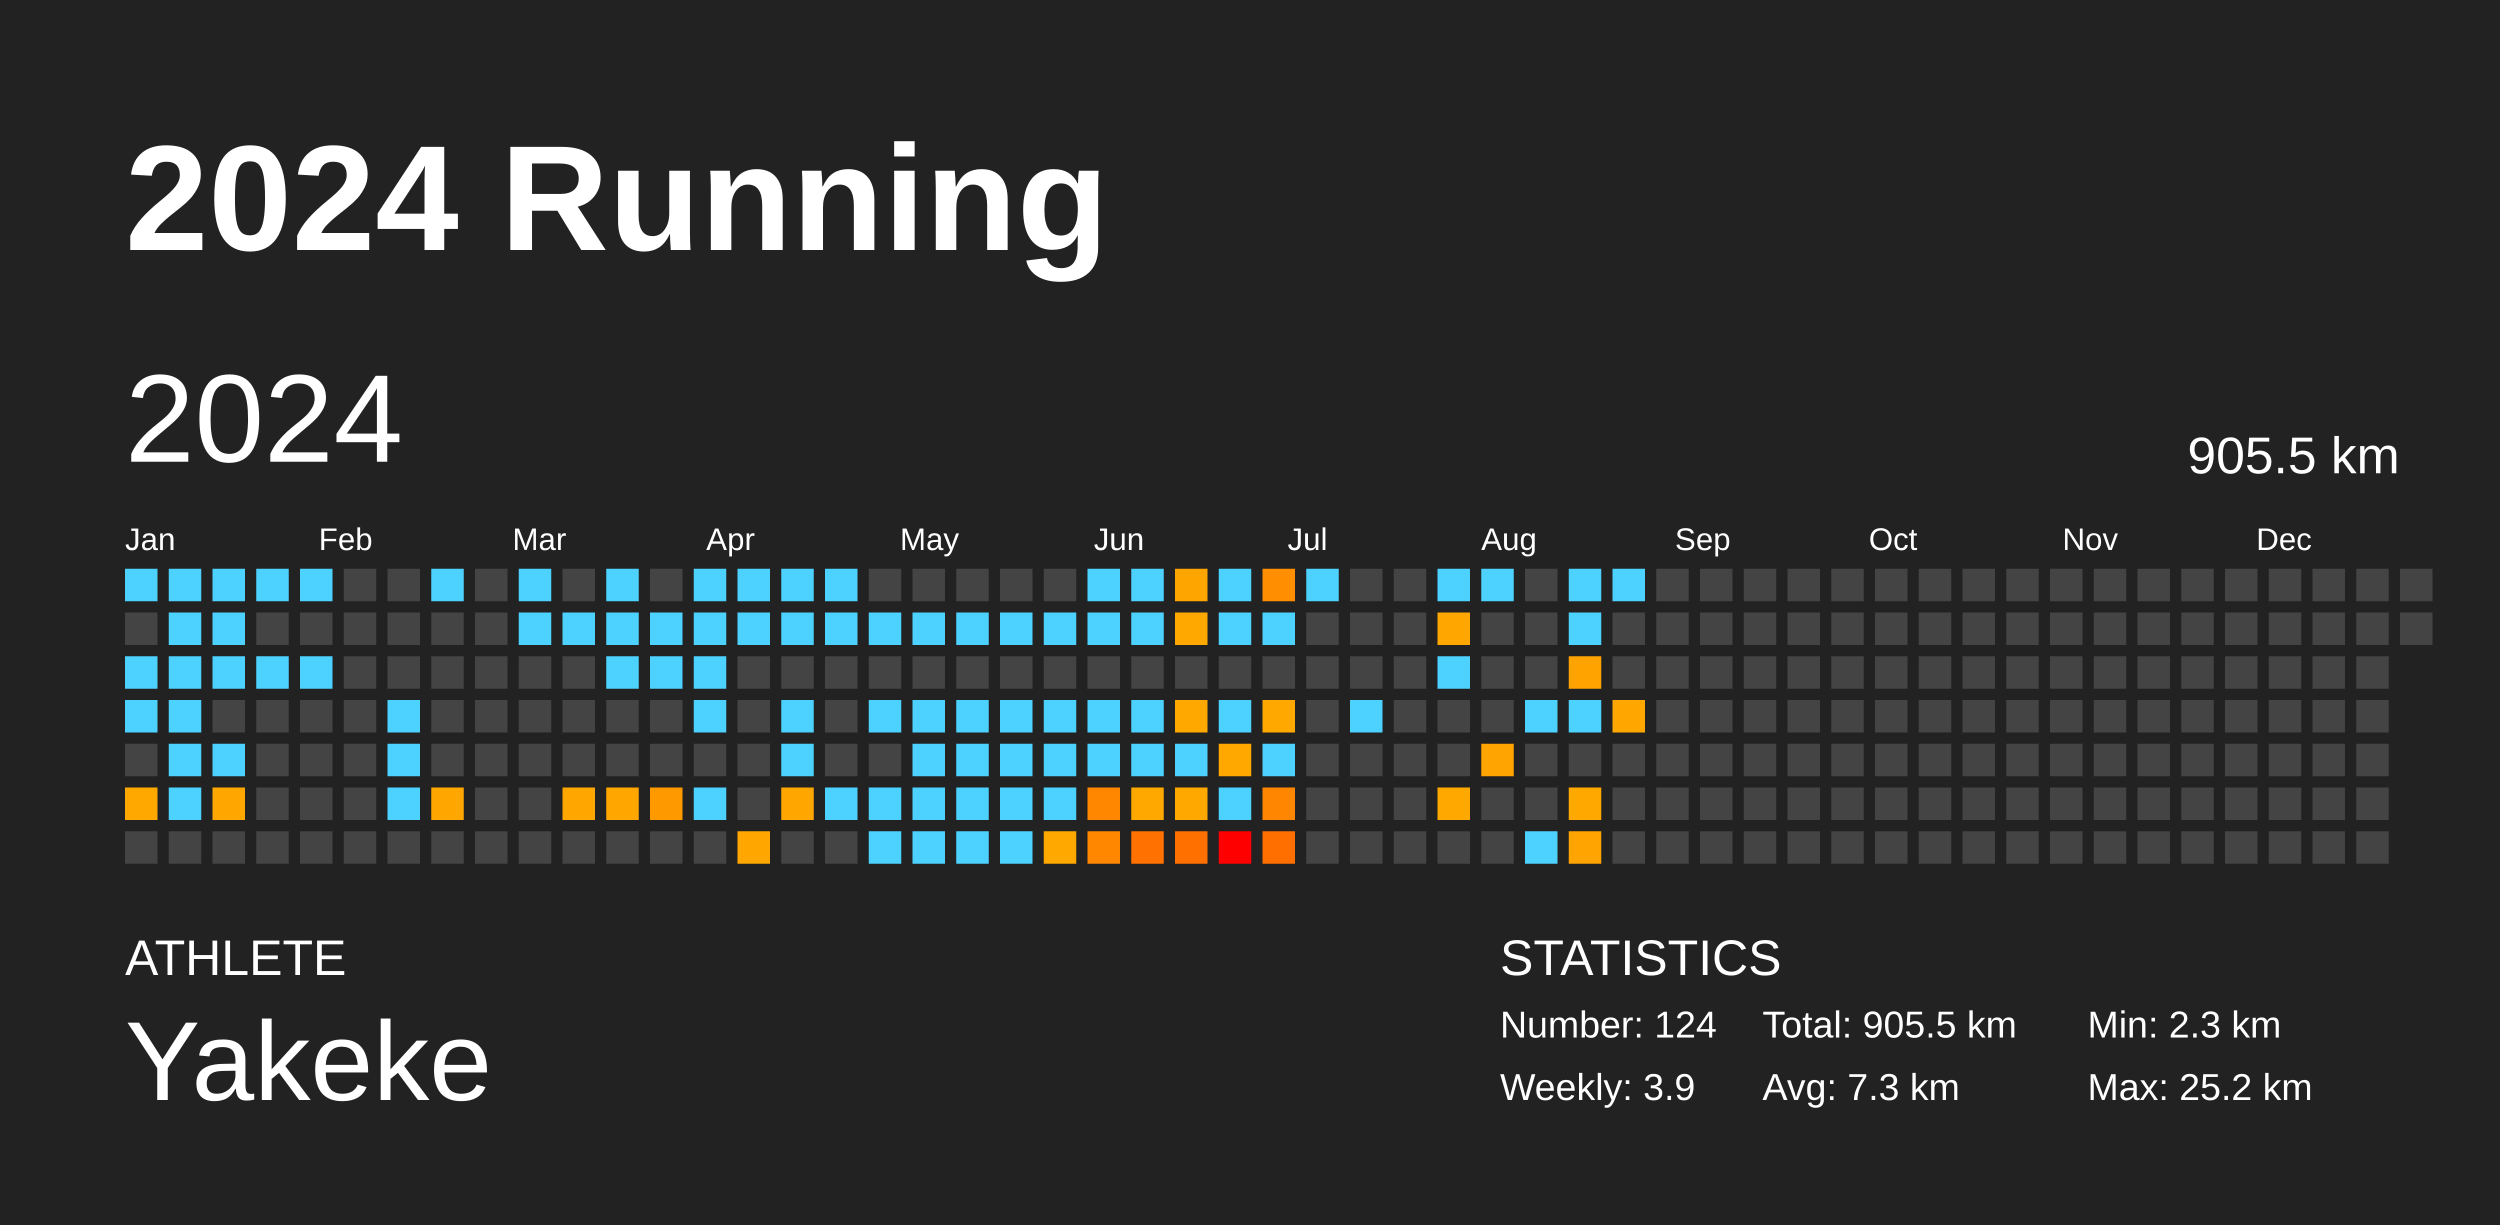
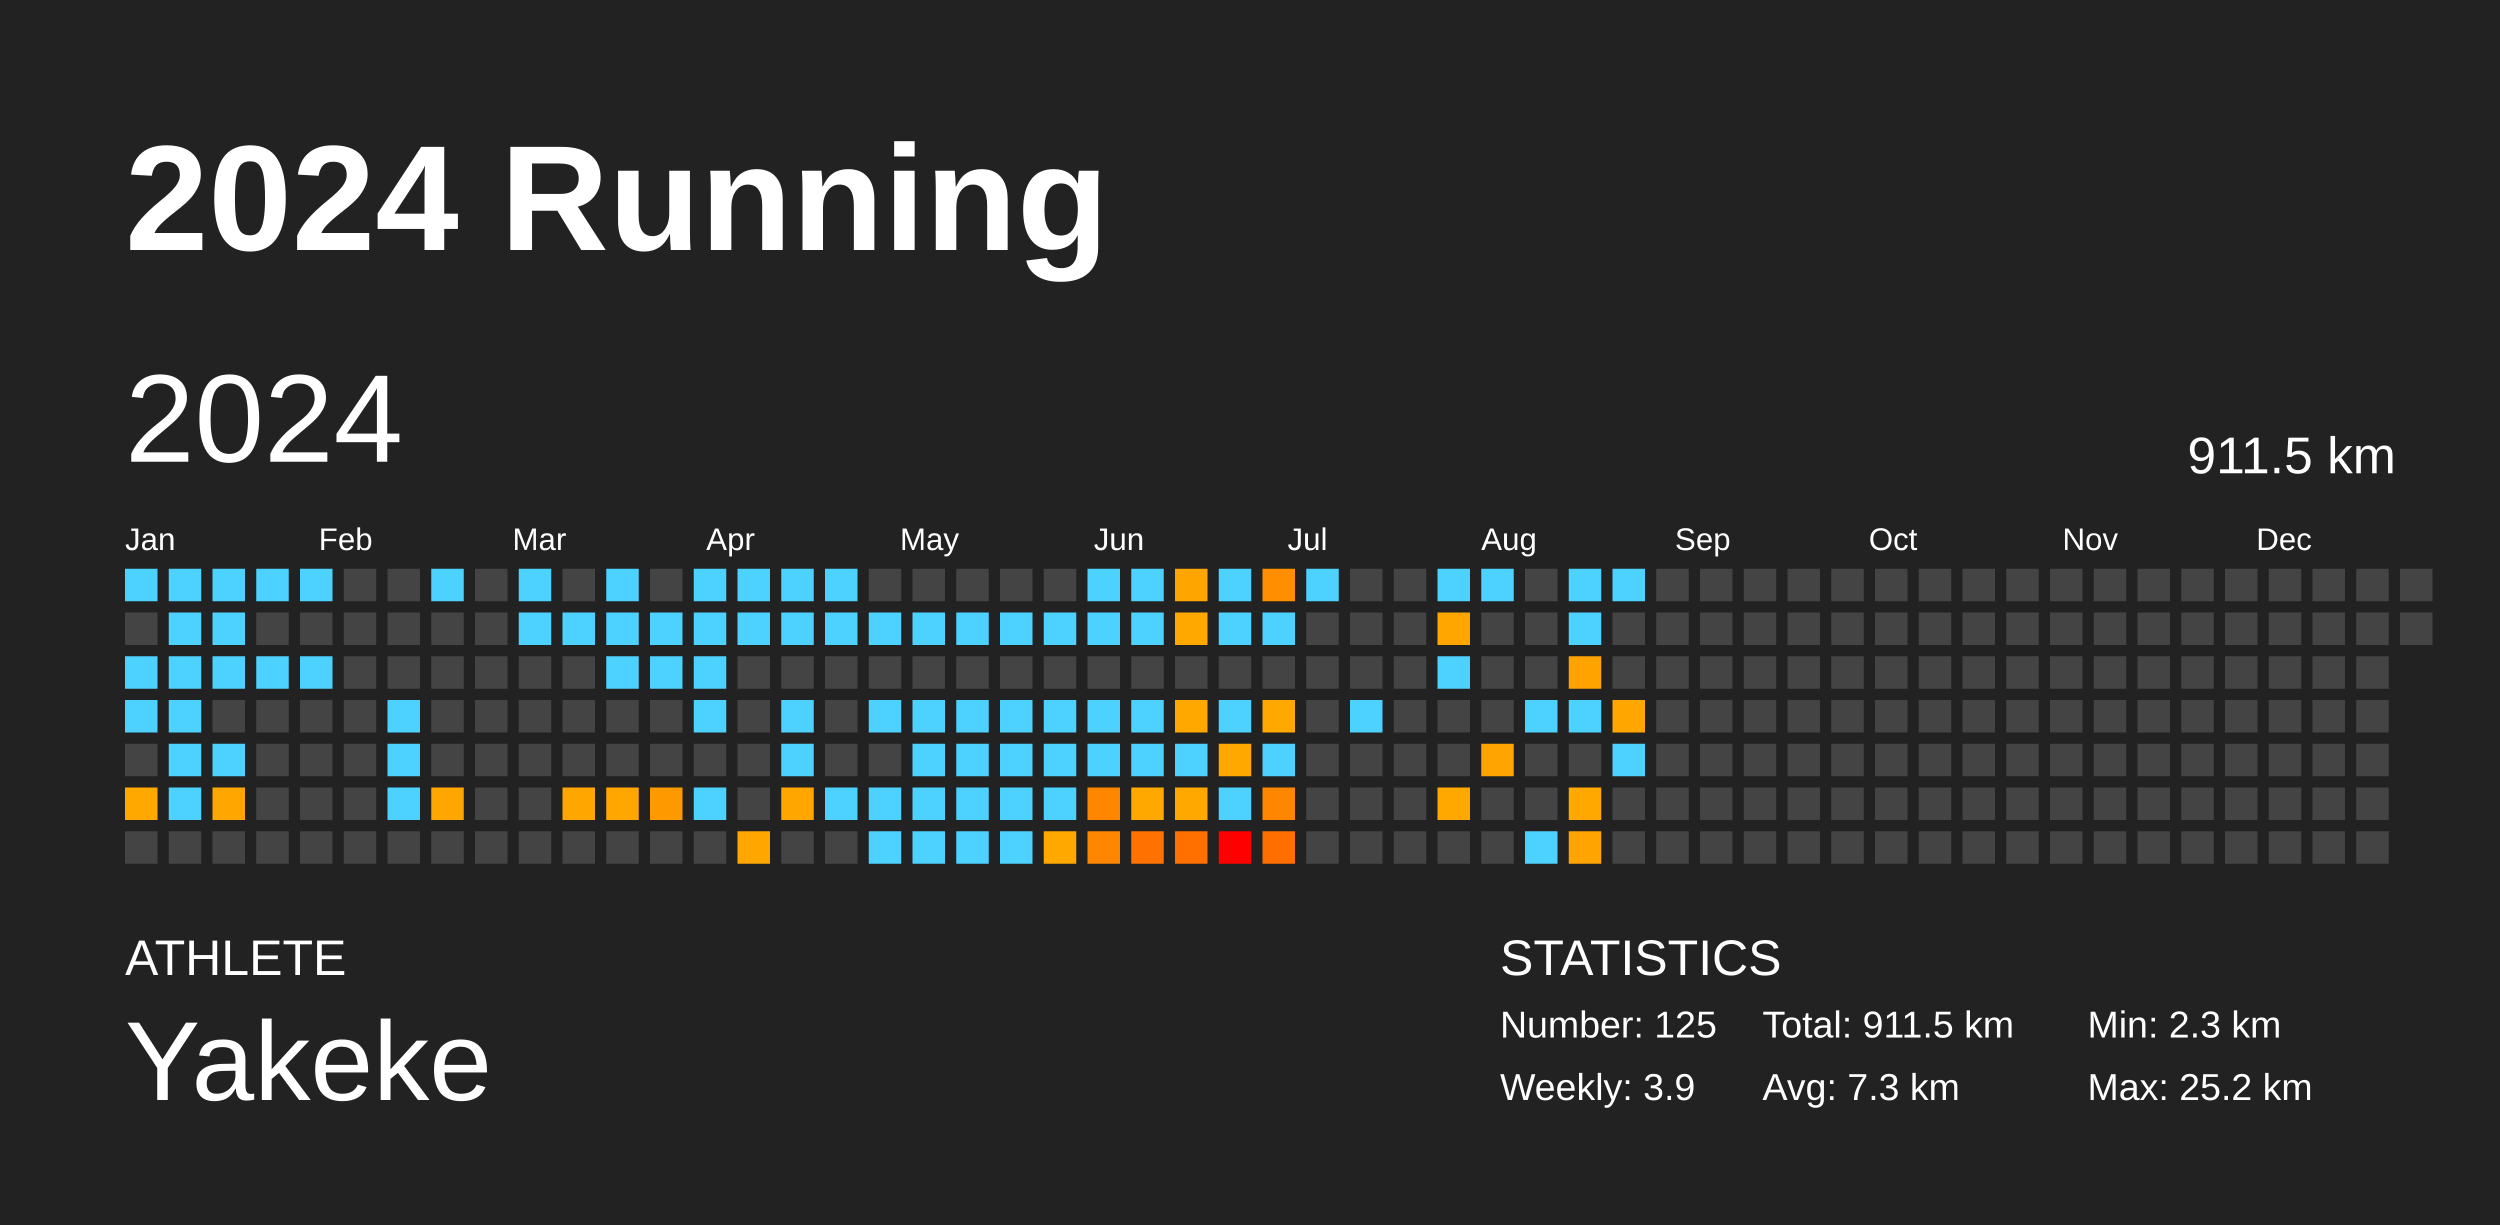
<svg xmlns="http://www.w3.org/2000/svg" baseProfile="full" height="98mm" version="1.1" viewBox="0,0,200,98" width="200mm">
  <defs />
  <rect fill="#222222" height="98" width="200" x="0" y="0" />
  <text fill="#FFFFFF" style="font-size:12px; font-family:Arial; font-weight:bold;" x="10" y="20">2024 Running</text>
  <text fill="#FFFFFF" style="font-size:4px; font-family:Arial" x="10" y="78">ATHLETE</text>
  <text fill="#FFFFFF" style="font-size:9px; font-family:Arial" x="10" y="88">Yakeke</text>
  <text fill="#FFFFFF" style="font-size:4px; font-family:Arial" x="120" y="78">STATISTICS</text>
-   <text fill="#FFFFFF" style="font-size:3px; font-family:Arial" x="120" y="83">Number: 124</text>
+   <text fill="#FFFFFF" style="font-size:3px; font-family:Arial" x="120" y="83">Number: 125</text>
  <text fill="#FFFFFF" style="font-size:3px; font-family:Arial" x="120" y="88">Weekly: 3.9</text>
-   <text fill="#FFFFFF" style="font-size:3px; font-family:Arial" x="141" y="83">Total: 905.5 km</text>
+   <text fill="#FFFFFF" style="font-size:3px; font-family:Arial" x="141" y="83">Total: 911.5 km</text>
  <text fill="#FFFFFF" style="font-size:3px; font-family:Arial" x="141" y="88">Avg: 7.3 km</text>
  <text fill="#FFFFFF" style="font-size:3px; font-family:Arial" x="167" y="83">Min: 2.3 km</text>
  <text fill="#FFFFFF" style="font-size:3px; font-family:Arial" x="167" y="88">Max: 25.2 km</text>
  <text dominant-baseline="hanging" fill="#FFFFFF" style="font-size:10.0px; font-family:Arial;" x="10" y="30">2024</text>
-   <text dominant-baseline="hanging" fill="#FFFFFF" style="font-size:4.125px; font-family:Arial;" x="175" y="35">905.5 km</text>
+   <text dominant-baseline="hanging" fill="#FFFFFF" style="font-size:4.125px; font-family:Arial;" x="175" y="35">911.5 km</text>
  <text fill="#FFFFFF" style="font-size:2.5px; font-family:Arial" x="10.0" y="44">Jan</text>
  <text fill="#FFFFFF" style="font-size:2.5px; font-family:Arial" x="25.5" y="44">Feb</text>
  <text fill="#FFFFFF" style="font-size:2.5px; font-family:Arial" x="41.0" y="44">Mar</text>
  <text fill="#FFFFFF" style="font-size:2.5px; font-family:Arial" x="56.5" y="44">Apr</text>
  <text fill="#FFFFFF" style="font-size:2.5px; font-family:Arial" x="72.0" y="44">May</text>
  <text fill="#FFFFFF" style="font-size:2.5px; font-family:Arial" x="87.5" y="44">Jun</text>
  <text fill="#FFFFFF" style="font-size:2.5px; font-family:Arial" x="103.0" y="44">Jul</text>
  <text fill="#FFFFFF" style="font-size:2.5px; font-family:Arial" x="118.5" y="44">Aug</text>
  <text fill="#FFFFFF" style="font-size:2.5px; font-family:Arial" x="134.0" y="44">Sep</text>
  <text fill="#FFFFFF" style="font-size:2.5px; font-family:Arial" x="149.5" y="44">Oct</text>
  <text fill="#FFFFFF" style="font-size:2.5px; font-family:Arial" x="165.0" y="44">Nov</text>
  <text fill="#FFFFFF" style="font-size:2.5px; font-family:Arial" x="180.5" y="44">Dec</text>
  <rect fill="#4dd2ff" height="2.6" width="2.6" x="10.0" y="45.5" />
  <rect fill="#444444" height="2.6" width="2.6" x="10.0" y="49.0" />
  <rect fill="#4dd2ff" height="2.6" width="2.6" x="10.0" y="52.5" />
  <rect fill="#4dd2ff" height="2.6" width="2.6" x="10.0" y="56.0" />
  <rect fill="#444444" height="2.6" width="2.6" x="10.0" y="59.5" />
  <rect fill="#ffa900" height="2.6" width="2.6" x="10.0" y="63.0" />
  <rect fill="#444444" height="2.6" width="2.6" x="10.0" y="66.5" />
  <rect fill="#4dd2ff" height="2.6" width="2.6" x="13.5" y="45.5" />
  <rect fill="#4dd2ff" height="2.6" width="2.6" x="13.5" y="49.0" />
  <rect fill="#4dd2ff" height="2.6" width="2.6" x="13.5" y="52.5" />
  <rect fill="#4dd2ff" height="2.6" width="2.6" x="13.5" y="56.0" />
  <rect fill="#4dd2ff" height="2.6" width="2.6" x="13.5" y="59.5" />
  <rect fill="#4dd2ff" height="2.6" width="2.6" x="13.5" y="63.0" />
  <rect fill="#444444" height="2.6" width="2.6" x="13.5" y="66.5" />
  <rect fill="#4dd2ff" height="2.6" width="2.6" x="17.0" y="45.5" />
  <rect fill="#4dd2ff" height="2.6" width="2.6" x="17.0" y="49.0" />
  <rect fill="#4dd2ff" height="2.6" width="2.6" x="17.0" y="52.5" />
  <rect fill="#444444" height="2.6" width="2.6" x="17.0" y="56.0" />
  <rect fill="#4dd2ff" height="2.6" width="2.6" x="17.0" y="59.5" />
  <rect fill="#ffa600" height="2.6" width="2.6" x="17.0" y="63.0" />
  <rect fill="#444444" height="2.6" width="2.6" x="17.0" y="66.5" />
  <rect fill="#4dd2ff" height="2.6" width="2.6" x="20.5" y="45.5" />
  <rect fill="#444444" height="2.6" width="2.6" x="20.5" y="49.0" />
  <rect fill="#4dd2ff" height="2.6" width="2.6" x="20.5" y="52.5" />
  <rect fill="#444444" height="2.6" width="2.6" x="20.5" y="56.0" />
  <rect fill="#444444" height="2.6" width="2.6" x="20.5" y="59.5" />
  <rect fill="#444444" height="2.6" width="2.6" x="20.5" y="63.0" />
  <rect fill="#444444" height="2.6" width="2.6" x="20.5" y="66.5" />
  <rect fill="#4dd2ff" height="2.6" width="2.6" x="24.0" y="45.5" />
  <rect fill="#444444" height="2.6" width="2.6" x="24.0" y="49.0" />
  <rect fill="#4dd2ff" height="2.6" width="2.6" x="24.0" y="52.5" />
  <rect fill="#444444" height="2.6" width="2.6" x="24.0" y="56.0" />
  <rect fill="#444444" height="2.6" width="2.6" x="24.0" y="59.5" />
  <rect fill="#444444" height="2.6" width="2.6" x="24.0" y="63.0" />
  <rect fill="#444444" height="2.6" width="2.6" x="24.0" y="66.5" />
  <rect fill="#444444" height="2.6" width="2.6" x="27.5" y="45.5" />
  <rect fill="#444444" height="2.6" width="2.6" x="27.5" y="49.0" />
  <rect fill="#444444" height="2.6" width="2.6" x="27.5" y="52.5" />
  <rect fill="#444444" height="2.6" width="2.6" x="27.5" y="56.0" />
  <rect fill="#444444" height="2.6" width="2.6" x="27.5" y="59.5" />
  <rect fill="#444444" height="2.6" width="2.6" x="27.5" y="63.0" />
  <rect fill="#444444" height="2.6" width="2.6" x="27.5" y="66.5" />
  <rect fill="#444444" height="2.6" width="2.6" x="31.0" y="45.5" />
  <rect fill="#444444" height="2.6" width="2.6" x="31.0" y="49.0" />
  <rect fill="#444444" height="2.6" width="2.6" x="31.0" y="52.5" />
  <rect fill="#4dd2ff" height="2.6" width="2.6" x="31.0" y="56.0" />
  <rect fill="#4dd2ff" height="2.6" width="2.6" x="31.0" y="59.5" />
  <rect fill="#4dd2ff" height="2.6" width="2.6" x="31.0" y="63.0" />
  <rect fill="#444444" height="2.6" width="2.6" x="31.0" y="66.5" />
  <rect fill="#4dd2ff" height="2.6" width="2.6" x="34.5" y="45.5" />
  <rect fill="#444444" height="2.6" width="2.6" x="34.5" y="49.0" />
  <rect fill="#444444" height="2.6" width="2.6" x="34.5" y="52.5" />
  <rect fill="#444444" height="2.6" width="2.6" x="34.5" y="56.0" />
  <rect fill="#444444" height="2.6" width="2.6" x="34.5" y="59.5" />
  <rect fill="#ffa600" height="2.6" width="2.6" x="34.5" y="63.0" />
  <rect fill="#444444" height="2.6" width="2.6" x="34.5" y="66.5" />
  <rect fill="#444444" height="2.6" width="2.6" x="38.0" y="45.5" />
  <rect fill="#444444" height="2.6" width="2.6" x="38.0" y="49.0" />
  <rect fill="#444444" height="2.6" width="2.6" x="38.0" y="52.5" />
  <rect fill="#444444" height="2.6" width="2.6" x="38.0" y="56.0" />
  <rect fill="#444444" height="2.6" width="2.6" x="38.0" y="59.5" />
  <rect fill="#444444" height="2.6" width="2.6" x="38.0" y="63.0" />
  <rect fill="#444444" height="2.6" width="2.6" x="38.0" y="66.5" />
  <rect fill="#4dd2ff" height="2.6" width="2.6" x="41.5" y="45.5" />
  <rect fill="#4dd2ff" height="2.6" width="2.6" x="41.5" y="49.0" />
  <rect fill="#444444" height="2.6" width="2.6" x="41.5" y="52.5" />
  <rect fill="#444444" height="2.6" width="2.6" x="41.5" y="56.0" />
  <rect fill="#444444" height="2.6" width="2.6" x="41.5" y="59.5" />
  <rect fill="#444444" height="2.6" width="2.6" x="41.5" y="63.0" />
  <rect fill="#444444" height="2.6" width="2.6" x="41.5" y="66.5" />
  <rect fill="#444444" height="2.6" width="2.6" x="45.0" y="45.5" />
  <rect fill="#4dd2ff" height="2.6" width="2.6" x="45.0" y="49.0" />
  <rect fill="#444444" height="2.6" width="2.6" x="45.0" y="52.5" />
  <rect fill="#444444" height="2.6" width="2.6" x="45.0" y="56.0" />
  <rect fill="#444444" height="2.6" width="2.6" x="45.0" y="59.5" />
  <rect fill="#ffa600" height="2.6" width="2.6" x="45.0" y="63.0" />
  <rect fill="#444444" height="2.6" width="2.6" x="45.0" y="66.5" />
  <rect fill="#4dd2ff" height="2.6" width="2.6" x="48.5" y="45.5" />
  <rect fill="#4dd2ff" height="2.6" width="2.6" x="48.5" y="49.0" />
  <rect fill="#4dd2ff" height="2.6" width="2.6" x="48.5" y="52.5" />
  <rect fill="#444444" height="2.6" width="2.6" x="48.5" y="56.0" />
  <rect fill="#444444" height="2.6" width="2.6" x="48.5" y="59.5" />
  <rect fill="#ffa600" height="2.6" width="2.6" x="48.5" y="63.0" />
  <rect fill="#444444" height="2.6" width="2.6" x="48.5" y="66.5" />
  <rect fill="#444444" height="2.6" width="2.6" x="52.0" y="45.5" />
  <rect fill="#4dd2ff" height="2.6" width="2.6" x="52.0" y="49.0" />
  <rect fill="#4dd2ff" height="2.6" width="2.6" x="52.0" y="52.5" />
  <rect fill="#444444" height="2.6" width="2.6" x="52.0" y="56.0" />
  <rect fill="#444444" height="2.6" width="2.6" x="52.0" y="59.5" />
  <rect fill="#ff9900" height="2.6" width="2.6" x="52.0" y="63.0" />
  <rect fill="#444444" height="2.6" width="2.6" x="52.0" y="66.5" />
  <rect fill="#4dd2ff" height="2.6" width="2.6" x="55.5" y="45.5" />
  <rect fill="#4dd2ff" height="2.6" width="2.6" x="55.5" y="49.0" />
  <rect fill="#4dd2ff" height="2.6" width="2.6" x="55.5" y="52.5" />
  <rect fill="#4dd2ff" height="2.6" width="2.6" x="55.5" y="56.0" />
  <rect fill="#444444" height="2.6" width="2.6" x="55.5" y="59.5" />
  <rect fill="#4dd2ff" height="2.6" width="2.6" x="55.5" y="63.0" />
  <rect fill="#444444" height="2.6" width="2.6" x="55.5" y="66.5" />
  <rect fill="#4dd2ff" height="2.6" width="2.6" x="59.0" y="45.5" />
  <rect fill="#4dd2ff" height="2.6" width="2.6" x="59.0" y="49.0" />
  <rect fill="#444444" height="2.6" width="2.6" x="59.0" y="52.5" />
  <rect fill="#444444" height="2.6" width="2.6" x="59.0" y="56.0" />
  <rect fill="#444444" height="2.6" width="2.6" x="59.0" y="59.5" />
  <rect fill="#444444" height="2.6" width="2.6" x="59.0" y="63.0" />
  <rect fill="#ffa700" height="2.6" width="2.6" x="59.0" y="66.5" />
  <rect fill="#4dd2ff" height="2.6" width="2.6" x="62.5" y="45.5" />
  <rect fill="#4dd2ff" height="2.6" width="2.6" x="62.5" y="49.0" />
  <rect fill="#444444" height="2.6" width="2.6" x="62.5" y="52.5" />
  <rect fill="#4dd2ff" height="2.6" width="2.6" x="62.5" y="56.0" />
  <rect fill="#4dd2ff" height="2.6" width="2.6" x="62.5" y="59.5" />
  <rect fill="#ffa600" height="2.6" width="2.6" x="62.5" y="63.0" />
  <rect fill="#444444" height="2.6" width="2.6" x="62.5" y="66.5" />
  <rect fill="#4dd2ff" height="2.6" width="2.6" x="66.0" y="45.5" />
  <rect fill="#4dd2ff" height="2.6" width="2.6" x="66.0" y="49.0" />
  <rect fill="#444444" height="2.6" width="2.6" x="66.0" y="52.5" />
  <rect fill="#444444" height="2.6" width="2.6" x="66.0" y="56.0" />
  <rect fill="#444444" height="2.6" width="2.6" x="66.0" y="59.5" />
  <rect fill="#4dd2ff" height="2.6" width="2.6" x="66.0" y="63.0" />
  <rect fill="#444444" height="2.6" width="2.6" x="66.0" y="66.5" />
  <rect fill="#444444" height="2.6" width="2.6" x="69.5" y="45.5" />
  <rect fill="#4dd2ff" height="2.6" width="2.6" x="69.5" y="49.0" />
  <rect fill="#444444" height="2.6" width="2.6" x="69.5" y="52.5" />
  <rect fill="#4dd2ff" height="2.6" width="2.6" x="69.5" y="56.0" />
  <rect fill="#444444" height="2.6" width="2.6" x="69.5" y="59.5" />
  <rect fill="#4dd2ff" height="2.6" width="2.6" x="69.5" y="63.0" />
  <rect fill="#4dd2ff" height="2.6" width="2.6" x="69.5" y="66.5" />
  <rect fill="#444444" height="2.6" width="2.6" x="73.0" y="45.5" />
  <rect fill="#4dd2ff" height="2.6" width="2.6" x="73.0" y="49.0" />
  <rect fill="#444444" height="2.6" width="2.6" x="73.0" y="52.5" />
  <rect fill="#4dd2ff" height="2.6" width="2.6" x="73.0" y="56.0" />
  <rect fill="#4dd2ff" height="2.6" width="2.6" x="73.0" y="59.5" />
  <rect fill="#4dd2ff" height="2.6" width="2.6" x="73.0" y="63.0" />
  <rect fill="#4dd2ff" height="2.6" width="2.6" x="73.0" y="66.5" />
  <rect fill="#444444" height="2.6" width="2.6" x="76.5" y="45.5" />
  <rect fill="#4dd2ff" height="2.6" width="2.6" x="76.5" y="49.0" />
  <rect fill="#444444" height="2.6" width="2.6" x="76.5" y="52.5" />
  <rect fill="#4dd2ff" height="2.6" width="2.6" x="76.5" y="56.0" />
  <rect fill="#4dd2ff" height="2.6" width="2.6" x="76.5" y="59.5" />
  <rect fill="#4dd2ff" height="2.6" width="2.6" x="76.5" y="63.0" />
  <rect fill="#4dd2ff" height="2.6" width="2.6" x="76.5" y="66.5" />
  <rect fill="#444444" height="2.6" width="2.6" x="80.0" y="45.5" />
  <rect fill="#4dd2ff" height="2.6" width="2.6" x="80.0" y="49.0" />
  <rect fill="#444444" height="2.6" width="2.6" x="80.0" y="52.5" />
  <rect fill="#4dd2ff" height="2.6" width="2.6" x="80.0" y="56.0" />
  <rect fill="#4dd2ff" height="2.6" width="2.6" x="80.0" y="59.5" />
  <rect fill="#4dd2ff" height="2.6" width="2.6" x="80.0" y="63.0" />
  <rect fill="#4dd2ff" height="2.6" width="2.6" x="80.0" y="66.5" />
  <rect fill="#444444" height="2.6" width="2.6" x="83.5" y="45.5" />
  <rect fill="#4dd2ff" height="2.6" width="2.6" x="83.5" y="49.0" />
  <rect fill="#444444" height="2.6" width="2.6" x="83.5" y="52.5" />
  <rect fill="#4dd2ff" height="2.6" width="2.6" x="83.5" y="56.0" />
  <rect fill="#4dd2ff" height="2.6" width="2.6" x="83.5" y="59.5" />
  <rect fill="#4dd2ff" height="2.6" width="2.6" x="83.5" y="63.0" />
  <rect fill="#ffa800" height="2.6" width="2.6" x="83.5" y="66.5" />
  <rect fill="#4dd2ff" height="2.6" width="2.6" x="87.0" y="45.5" />
  <rect fill="#4dd2ff" height="2.6" width="2.6" x="87.0" y="49.0" />
  <rect fill="#444444" height="2.6" width="2.6" x="87.0" y="52.5" />
  <rect fill="#4dd2ff" height="2.6" width="2.6" x="87.0" y="56.0" />
  <rect fill="#4dd2ff" height="2.6" width="2.6" x="87.0" y="59.5" />
  <rect fill="#ff8700" height="2.6" width="2.6" x="87.0" y="63.0" />
  <rect fill="#ff8700" height="2.6" width="2.6" x="87.0" y="66.5" />
  <rect fill="#4dd2ff" height="2.6" width="2.6" x="90.5" y="45.5" />
  <rect fill="#4dd2ff" height="2.6" width="2.6" x="90.5" y="49.0" />
  <rect fill="#444444" height="2.6" width="2.6" x="90.5" y="52.5" />
  <rect fill="#4dd2ff" height="2.6" width="2.6" x="90.5" y="56.0" />
  <rect fill="#4dd2ff" height="2.6" width="2.6" x="90.5" y="59.5" />
  <rect fill="#ffa800" height="2.6" width="2.6" x="90.5" y="63.0" />
  <rect fill="#ff7100" height="2.6" width="2.6" x="90.5" y="66.5" />
  <rect fill="#ffa500" height="2.6" width="2.6" x="94.0" y="45.5" />
  <rect fill="#ffa800" height="2.6" width="2.6" x="94.0" y="49.0" />
  <rect fill="#444444" height="2.6" width="2.6" x="94.0" y="52.5" />
  <rect fill="#ffa800" height="2.6" width="2.6" x="94.0" y="56.0" />
  <rect fill="#4dd2ff" height="2.6" width="2.6" x="94.0" y="59.5" />
  <rect fill="#ffa800" height="2.6" width="2.6" x="94.0" y="63.0" />
  <rect fill="#ff7000" height="2.6" width="2.6" x="94.0" y="66.5" />
  <rect fill="#4dd2ff" height="2.6" width="2.6" x="97.5" y="45.5" />
  <rect fill="#4dd2ff" height="2.6" width="2.6" x="97.5" y="49.0" />
  <rect fill="#444444" height="2.6" width="2.6" x="97.5" y="52.5" />
  <rect fill="#4dd2ff" height="2.6" width="2.6" x="97.5" y="56.0" />
  <rect fill="#ffa800" height="2.6" width="2.6" x="97.5" y="59.5" />
  <rect fill="#4dd2ff" height="2.6" width="2.6" x="97.5" y="63.0" />
  <rect fill="red" height="2.6" width="2.6" x="97.5" y="66.5" />
  <rect fill="#ff8f00" height="2.6" width="2.6" x="101.0" y="45.5" />
  <rect fill="#4dd2ff" height="2.6" width="2.6" x="101.0" y="49.0" />
  <rect fill="#444444" height="2.6" width="2.6" x="101.0" y="52.5" />
  <rect fill="#ffa800" height="2.6" width="2.6" x="101.0" y="56.0" />
  <rect fill="#4dd2ff" height="2.6" width="2.6" x="101.0" y="59.5" />
  <rect fill="#ff8600" height="2.6" width="2.6" x="101.0" y="63.0" />
  <rect fill="#ff6f00" height="2.6" width="2.6" x="101.0" y="66.5" />
  <rect fill="#4dd2ff" height="2.6" width="2.6" x="104.5" y="45.5" />
  <rect fill="#444444" height="2.6" width="2.6" x="104.5" y="49.0" />
  <rect fill="#444444" height="2.6" width="2.6" x="104.5" y="52.5" />
  <rect fill="#444444" height="2.6" width="2.6" x="104.5" y="56.0" />
  <rect fill="#444444" height="2.6" width="2.6" x="104.5" y="59.5" />
  <rect fill="#444444" height="2.6" width="2.6" x="104.5" y="63.0" />
  <rect fill="#444444" height="2.6" width="2.6" x="104.5" y="66.5" />
  <rect fill="#444444" height="2.6" width="2.6" x="108.0" y="45.5" />
  <rect fill="#444444" height="2.6" width="2.6" x="108.0" y="49.0" />
  <rect fill="#444444" height="2.6" width="2.6" x="108.0" y="52.5" />
  <rect fill="#4dd2ff" height="2.6" width="2.6" x="108.0" y="56.0" />
  <rect fill="#444444" height="2.6" width="2.6" x="108.0" y="59.5" />
  <rect fill="#444444" height="2.6" width="2.6" x="108.0" y="63.0" />
  <rect fill="#444444" height="2.6" width="2.6" x="108.0" y="66.5" />
  <rect fill="#444444" height="2.6" width="2.6" x="111.5" y="45.5" />
  <rect fill="#444444" height="2.6" width="2.6" x="111.5" y="49.0" />
  <rect fill="#444444" height="2.6" width="2.6" x="111.5" y="52.5" />
  <rect fill="#444444" height="2.6" width="2.6" x="111.5" y="56.0" />
  <rect fill="#444444" height="2.6" width="2.6" x="111.5" y="59.5" />
  <rect fill="#444444" height="2.6" width="2.6" x="111.5" y="63.0" />
  <rect fill="#444444" height="2.6" width="2.6" x="111.5" y="66.5" />
  <rect fill="#4dd2ff" height="2.6" width="2.6" x="115.0" y="45.5" />
  <rect fill="#ffa600" height="2.6" width="2.6" x="115.0" y="49.0" />
  <rect fill="#4dd2ff" height="2.6" width="2.6" x="115.0" y="52.5" />
  <rect fill="#444444" height="2.6" width="2.6" x="115.0" y="56.0" />
  <rect fill="#444444" height="2.6" width="2.6" x="115.0" y="59.5" />
  <rect fill="#ffa800" height="2.6" width="2.6" x="115.0" y="63.0" />
  <rect fill="#444444" height="2.6" width="2.6" x="115.0" y="66.5" />
  <rect fill="#4dd2ff" height="2.6" width="2.6" x="118.5" y="45.5" />
  <rect fill="#444444" height="2.6" width="2.6" x="118.5" y="49.0" />
  <rect fill="#444444" height="2.6" width="2.6" x="118.5" y="52.5" />
  <rect fill="#444444" height="2.6" width="2.6" x="118.5" y="56.0" />
  <rect fill="#ffa400" height="2.6" width="2.6" x="118.5" y="59.5" />
  <rect fill="#444444" height="2.6" width="2.6" x="118.5" y="63.0" />
  <rect fill="#444444" height="2.6" width="2.6" x="118.5" y="66.5" />
  <rect fill="#444444" height="2.6" width="2.6" x="122.0" y="45.5" />
  <rect fill="#444444" height="2.6" width="2.6" x="122.0" y="49.0" />
  <rect fill="#444444" height="2.6" width="2.6" x="122.0" y="52.5" />
  <rect fill="#4dd2ff" height="2.6" width="2.6" x="122.0" y="56.0" />
  <rect fill="#444444" height="2.6" width="2.6" x="122.0" y="59.5" />
  <rect fill="#444444" height="2.6" width="2.6" x="122.0" y="63.0" />
  <rect fill="#4dd2ff" height="2.6" width="2.6" x="122.0" y="66.5" />
  <rect fill="#4dd2ff" height="2.6" width="2.6" x="125.5" y="45.5" />
  <rect fill="#4dd2ff" height="2.6" width="2.6" x="125.5" y="49.0" />
  <rect fill="#ffa300" height="2.6" width="2.6" x="125.5" y="52.5" />
  <rect fill="#4dd2ff" height="2.6" width="2.6" x="125.5" y="56.0" />
  <rect fill="#444444" height="2.6" width="2.6" x="125.5" y="59.5" />
  <rect fill="#ffa800" height="2.6" width="2.6" x="125.5" y="63.0" />
  <rect fill="#ffa400" height="2.6" width="2.6" x="125.5" y="66.5" />
  <rect fill="#4dd2ff" height="2.6" width="2.6" x="129.0" y="45.5" />
  <rect fill="#444444" height="2.6" width="2.6" x="129.0" y="49.0" />
  <rect fill="#444444" height="2.6" width="2.6" x="129.0" y="52.5" />
  <rect fill="#ffa700" height="2.6" width="2.6" x="129.0" y="56.0" />
-   <rect fill="#444444" height="2.6" width="2.6" x="129.0" y="59.5" />
+   <rect fill="#4dd2ff" height="2.6" width="2.6" x="129.0" y="59.5" />
  <rect fill="#444444" height="2.6" width="2.6" x="129.0" y="63.0" />
  <rect fill="#444444" height="2.6" width="2.6" x="129.0" y="66.5" />
  <rect fill="#444444" height="2.6" width="2.6" x="132.5" y="45.5" />
  <rect fill="#444444" height="2.6" width="2.6" x="132.5" y="49.0" />
  <rect fill="#444444" height="2.6" width="2.6" x="132.5" y="52.5" />
  <rect fill="#444444" height="2.6" width="2.6" x="132.5" y="56.0" />
  <rect fill="#444444" height="2.6" width="2.6" x="132.5" y="59.5" />
  <rect fill="#444444" height="2.6" width="2.6" x="132.5" y="63.0" />
  <rect fill="#444444" height="2.6" width="2.6" x="132.5" y="66.5" />
  <rect fill="#444444" height="2.6" width="2.6" x="136.0" y="45.5" />
  <rect fill="#444444" height="2.6" width="2.6" x="136.0" y="49.0" />
  <rect fill="#444444" height="2.6" width="2.6" x="136.0" y="52.5" />
  <rect fill="#444444" height="2.6" width="2.6" x="136.0" y="56.0" />
  <rect fill="#444444" height="2.6" width="2.6" x="136.0" y="59.5" />
  <rect fill="#444444" height="2.6" width="2.6" x="136.0" y="63.0" />
  <rect fill="#444444" height="2.6" width="2.6" x="136.0" y="66.5" />
  <rect fill="#444444" height="2.6" width="2.6" x="139.5" y="45.5" />
  <rect fill="#444444" height="2.6" width="2.6" x="139.5" y="49.0" />
  <rect fill="#444444" height="2.6" width="2.6" x="139.5" y="52.5" />
  <rect fill="#444444" height="2.6" width="2.6" x="139.5" y="56.0" />
  <rect fill="#444444" height="2.6" width="2.6" x="139.5" y="59.5" />
  <rect fill="#444444" height="2.6" width="2.6" x="139.5" y="63.0" />
  <rect fill="#444444" height="2.6" width="2.6" x="139.5" y="66.5" />
  <rect fill="#444444" height="2.6" width="2.6" x="143.0" y="45.5" />
  <rect fill="#444444" height="2.6" width="2.6" x="143.0" y="49.0" />
  <rect fill="#444444" height="2.6" width="2.6" x="143.0" y="52.5" />
  <rect fill="#444444" height="2.6" width="2.6" x="143.0" y="56.0" />
  <rect fill="#444444" height="2.6" width="2.6" x="143.0" y="59.5" />
  <rect fill="#444444" height="2.6" width="2.6" x="143.0" y="63.0" />
  <rect fill="#444444" height="2.6" width="2.6" x="143.0" y="66.5" />
  <rect fill="#444444" height="2.6" width="2.6" x="146.5" y="45.5" />
  <rect fill="#444444" height="2.6" width="2.6" x="146.5" y="49.0" />
  <rect fill="#444444" height="2.6" width="2.6" x="146.5" y="52.5" />
  <rect fill="#444444" height="2.6" width="2.6" x="146.5" y="56.0" />
  <rect fill="#444444" height="2.6" width="2.6" x="146.5" y="59.5" />
  <rect fill="#444444" height="2.6" width="2.6" x="146.5" y="63.0" />
  <rect fill="#444444" height="2.6" width="2.6" x="146.5" y="66.5" />
  <rect fill="#444444" height="2.6" width="2.6" x="150.0" y="45.5" />
  <rect fill="#444444" height="2.6" width="2.6" x="150.0" y="49.0" />
  <rect fill="#444444" height="2.6" width="2.6" x="150.0" y="52.5" />
  <rect fill="#444444" height="2.6" width="2.6" x="150.0" y="56.0" />
  <rect fill="#444444" height="2.6" width="2.6" x="150.0" y="59.5" />
  <rect fill="#444444" height="2.6" width="2.6" x="150.0" y="63.0" />
  <rect fill="#444444" height="2.6" width="2.6" x="150.0" y="66.5" />
  <rect fill="#444444" height="2.6" width="2.6" x="153.5" y="45.5" />
  <rect fill="#444444" height="2.6" width="2.6" x="153.5" y="49.0" />
  <rect fill="#444444" height="2.6" width="2.6" x="153.5" y="52.5" />
  <rect fill="#444444" height="2.6" width="2.6" x="153.5" y="56.0" />
  <rect fill="#444444" height="2.6" width="2.6" x="153.5" y="59.5" />
  <rect fill="#444444" height="2.6" width="2.6" x="153.5" y="63.0" />
  <rect fill="#444444" height="2.6" width="2.6" x="153.5" y="66.5" />
  <rect fill="#444444" height="2.6" width="2.6" x="157.0" y="45.5" />
  <rect fill="#444444" height="2.6" width="2.6" x="157.0" y="49.0" />
  <rect fill="#444444" height="2.6" width="2.6" x="157.0" y="52.5" />
  <rect fill="#444444" height="2.6" width="2.6" x="157.0" y="56.0" />
  <rect fill="#444444" height="2.6" width="2.6" x="157.0" y="59.5" />
  <rect fill="#444444" height="2.6" width="2.6" x="157.0" y="63.0" />
  <rect fill="#444444" height="2.6" width="2.6" x="157.0" y="66.5" />
  <rect fill="#444444" height="2.6" width="2.6" x="160.5" y="45.5" />
  <rect fill="#444444" height="2.6" width="2.6" x="160.5" y="49.0" />
  <rect fill="#444444" height="2.6" width="2.6" x="160.5" y="52.5" />
  <rect fill="#444444" height="2.6" width="2.6" x="160.5" y="56.0" />
  <rect fill="#444444" height="2.6" width="2.6" x="160.5" y="59.5" />
  <rect fill="#444444" height="2.6" width="2.6" x="160.5" y="63.0" />
  <rect fill="#444444" height="2.6" width="2.6" x="160.5" y="66.5" />
  <rect fill="#444444" height="2.6" width="2.6" x="164.0" y="45.5" />
  <rect fill="#444444" height="2.6" width="2.6" x="164.0" y="49.0" />
  <rect fill="#444444" height="2.6" width="2.6" x="164.0" y="52.5" />
  <rect fill="#444444" height="2.6" width="2.6" x="164.0" y="56.0" />
  <rect fill="#444444" height="2.6" width="2.6" x="164.0" y="59.5" />
  <rect fill="#444444" height="2.6" width="2.6" x="164.0" y="63.0" />
  <rect fill="#444444" height="2.6" width="2.6" x="164.0" y="66.5" />
  <rect fill="#444444" height="2.6" width="2.6" x="167.5" y="45.5" />
  <rect fill="#444444" height="2.6" width="2.6" x="167.5" y="49.0" />
  <rect fill="#444444" height="2.6" width="2.6" x="167.5" y="52.5" />
  <rect fill="#444444" height="2.6" width="2.6" x="167.5" y="56.0" />
  <rect fill="#444444" height="2.6" width="2.6" x="167.5" y="59.5" />
  <rect fill="#444444" height="2.6" width="2.6" x="167.5" y="63.0" />
  <rect fill="#444444" height="2.6" width="2.6" x="167.5" y="66.5" />
  <rect fill="#444444" height="2.6" width="2.6" x="171.0" y="45.5" />
  <rect fill="#444444" height="2.6" width="2.6" x="171.0" y="49.0" />
  <rect fill="#444444" height="2.6" width="2.6" x="171.0" y="52.5" />
  <rect fill="#444444" height="2.6" width="2.6" x="171.0" y="56.0" />
  <rect fill="#444444" height="2.6" width="2.6" x="171.0" y="59.5" />
  <rect fill="#444444" height="2.6" width="2.6" x="171.0" y="63.0" />
  <rect fill="#444444" height="2.6" width="2.6" x="171.0" y="66.5" />
  <rect fill="#444444" height="2.6" width="2.6" x="174.5" y="45.5" />
  <rect fill="#444444" height="2.6" width="2.6" x="174.5" y="49.0" />
  <rect fill="#444444" height="2.6" width="2.6" x="174.5" y="52.5" />
  <rect fill="#444444" height="2.6" width="2.6" x="174.5" y="56.0" />
  <rect fill="#444444" height="2.6" width="2.6" x="174.5" y="59.5" />
  <rect fill="#444444" height="2.6" width="2.6" x="174.5" y="63.0" />
  <rect fill="#444444" height="2.6" width="2.6" x="174.5" y="66.5" />
  <rect fill="#444444" height="2.6" width="2.6" x="178.0" y="45.5" />
  <rect fill="#444444" height="2.6" width="2.6" x="178.0" y="49.0" />
  <rect fill="#444444" height="2.6" width="2.6" x="178.0" y="52.5" />
  <rect fill="#444444" height="2.6" width="2.6" x="178.0" y="56.0" />
  <rect fill="#444444" height="2.6" width="2.6" x="178.0" y="59.5" />
  <rect fill="#444444" height="2.6" width="2.6" x="178.0" y="63.0" />
  <rect fill="#444444" height="2.6" width="2.6" x="178.0" y="66.5" />
  <rect fill="#444444" height="2.6" width="2.6" x="181.5" y="45.5" />
  <rect fill="#444444" height="2.6" width="2.6" x="181.5" y="49.0" />
  <rect fill="#444444" height="2.6" width="2.6" x="181.5" y="52.5" />
  <rect fill="#444444" height="2.6" width="2.6" x="181.5" y="56.0" />
  <rect fill="#444444" height="2.6" width="2.6" x="181.5" y="59.5" />
  <rect fill="#444444" height="2.6" width="2.6" x="181.5" y="63.0" />
  <rect fill="#444444" height="2.6" width="2.6" x="181.5" y="66.5" />
  <rect fill="#444444" height="2.6" width="2.6" x="185.0" y="45.5" />
  <rect fill="#444444" height="2.6" width="2.6" x="185.0" y="49.0" />
  <rect fill="#444444" height="2.6" width="2.6" x="185.0" y="52.5" />
  <rect fill="#444444" height="2.6" width="2.6" x="185.0" y="56.0" />
  <rect fill="#444444" height="2.6" width="2.6" x="185.0" y="59.5" />
  <rect fill="#444444" height="2.6" width="2.6" x="185.0" y="63.0" />
  <rect fill="#444444" height="2.6" width="2.6" x="185.0" y="66.5" />
  <rect fill="#444444" height="2.6" width="2.6" x="188.5" y="45.5" />
  <rect fill="#444444" height="2.6" width="2.6" x="188.5" y="49.0" />
  <rect fill="#444444" height="2.6" width="2.6" x="188.5" y="52.5" />
  <rect fill="#444444" height="2.6" width="2.6" x="188.5" y="56.0" />
  <rect fill="#444444" height="2.6" width="2.6" x="188.5" y="59.5" />
  <rect fill="#444444" height="2.6" width="2.6" x="188.5" y="63.0" />
  <rect fill="#444444" height="2.6" width="2.6" x="188.5" y="66.5" />
  <rect fill="#444444" height="2.6" width="2.6" x="192.0" y="45.5" />
  <rect fill="#444444" height="2.6" width="2.6" x="192.0" y="49.0" />
</svg>
